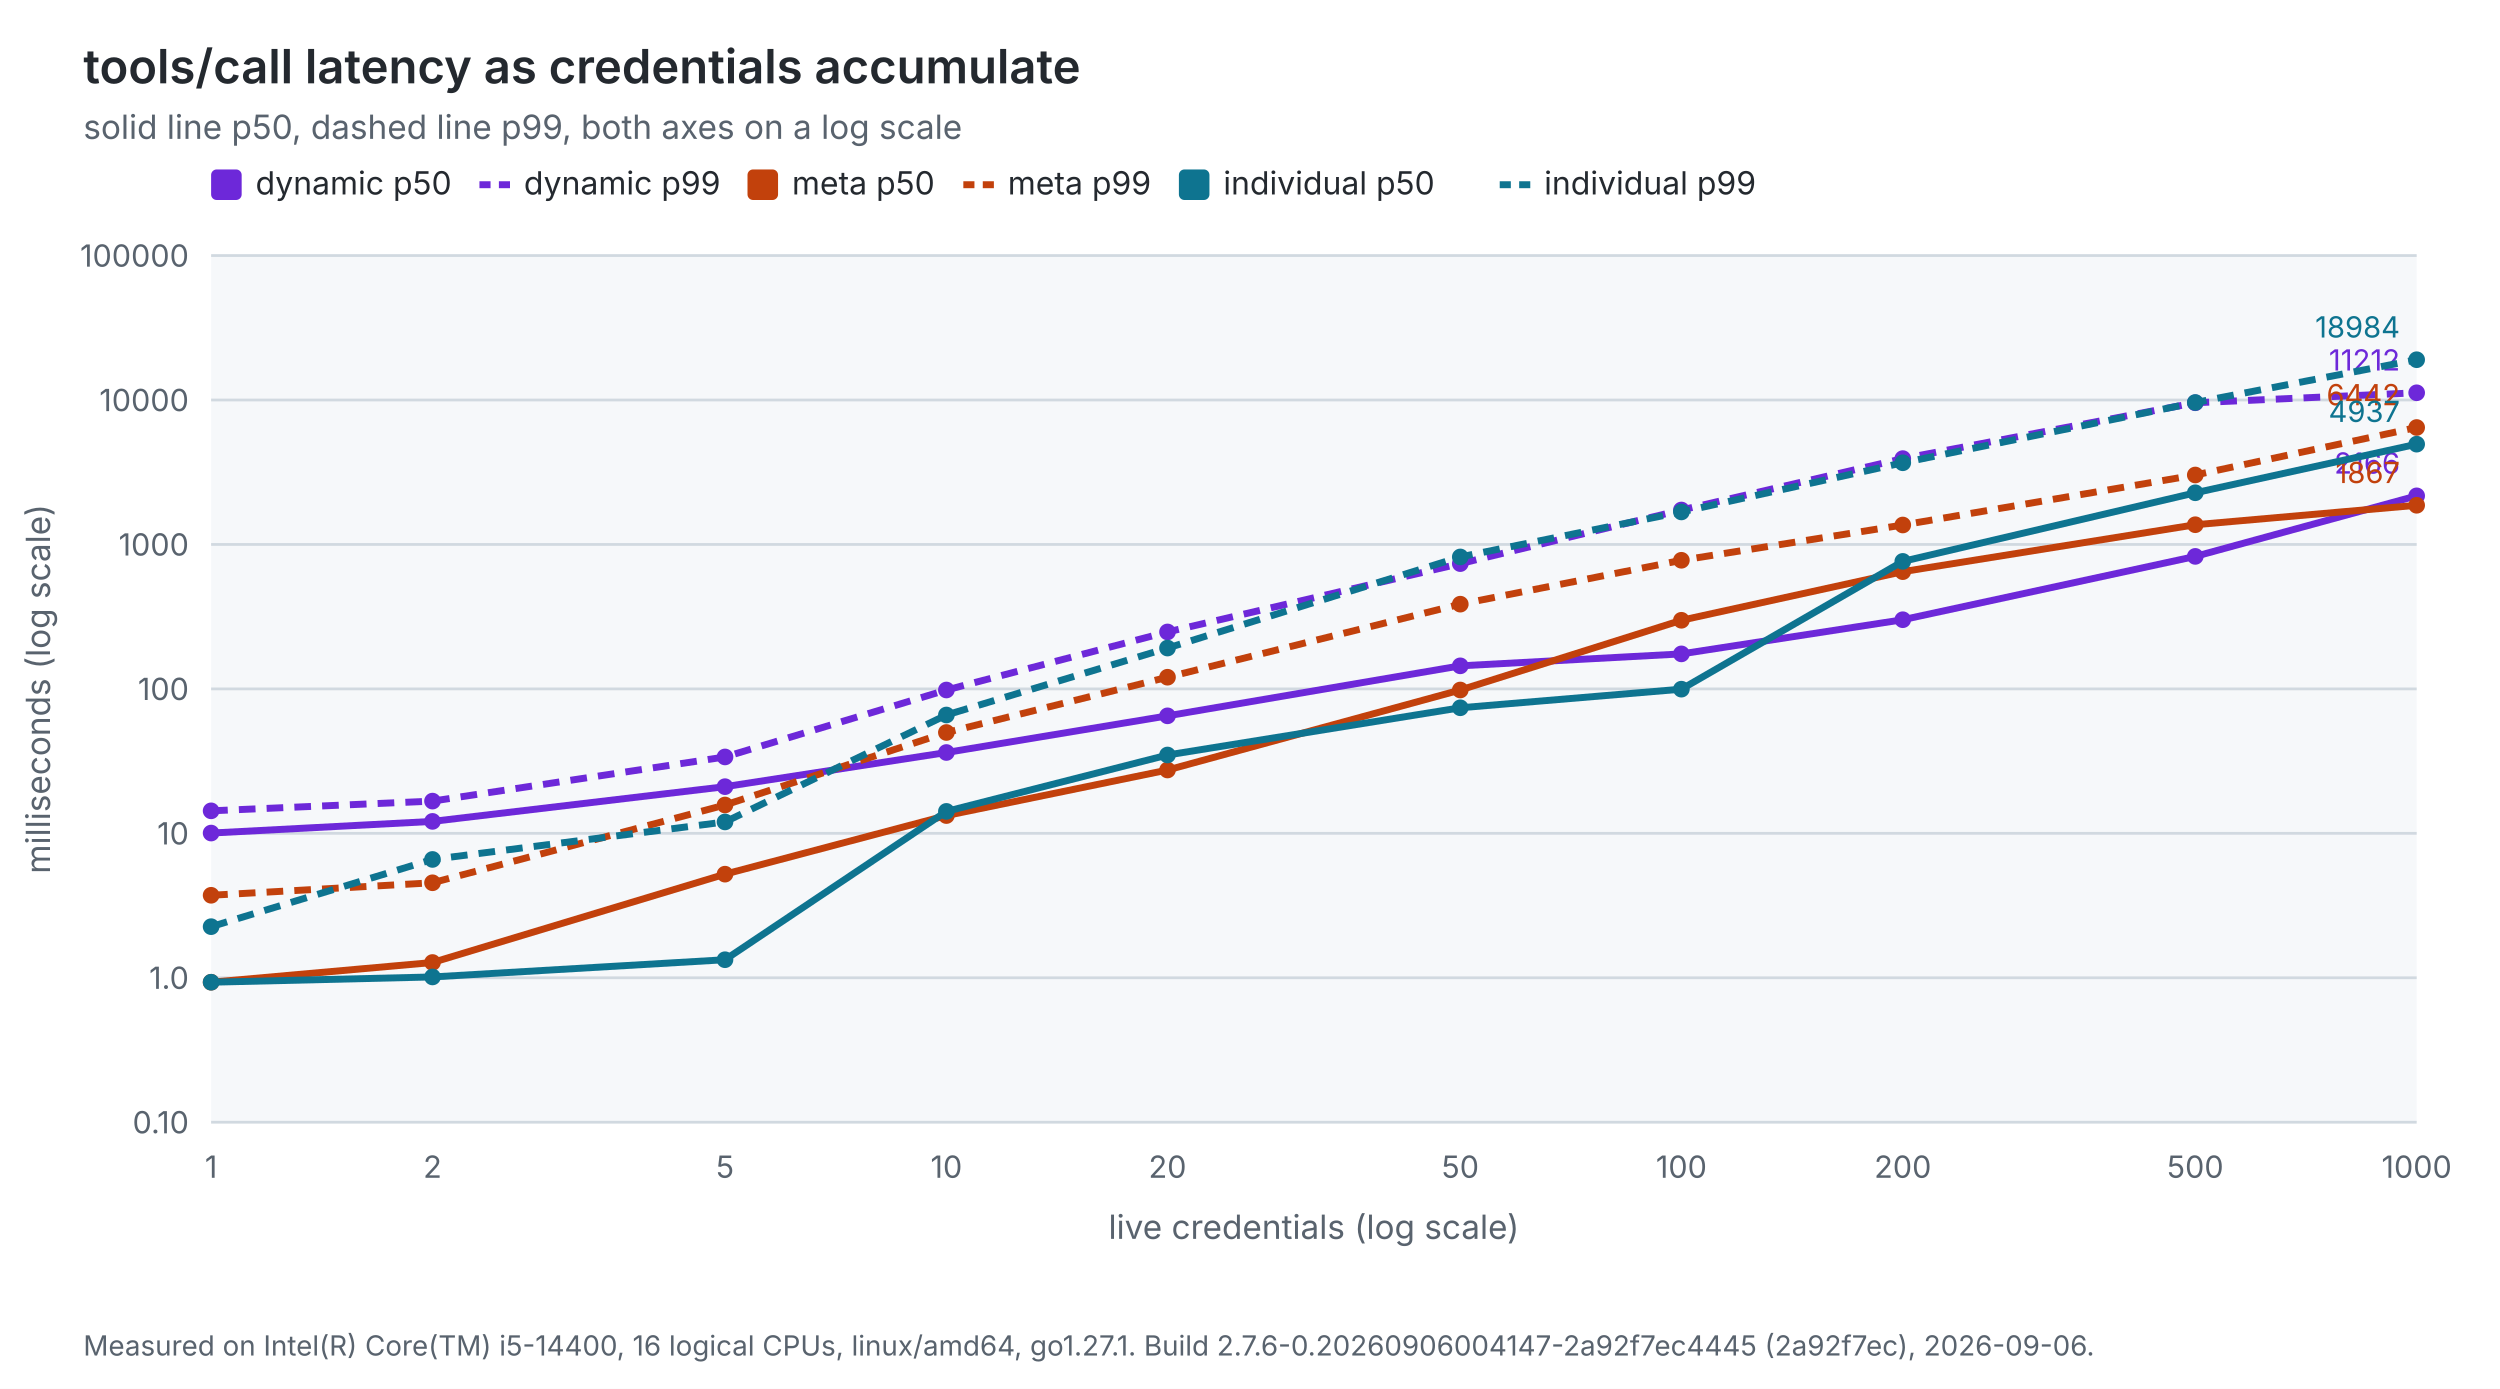
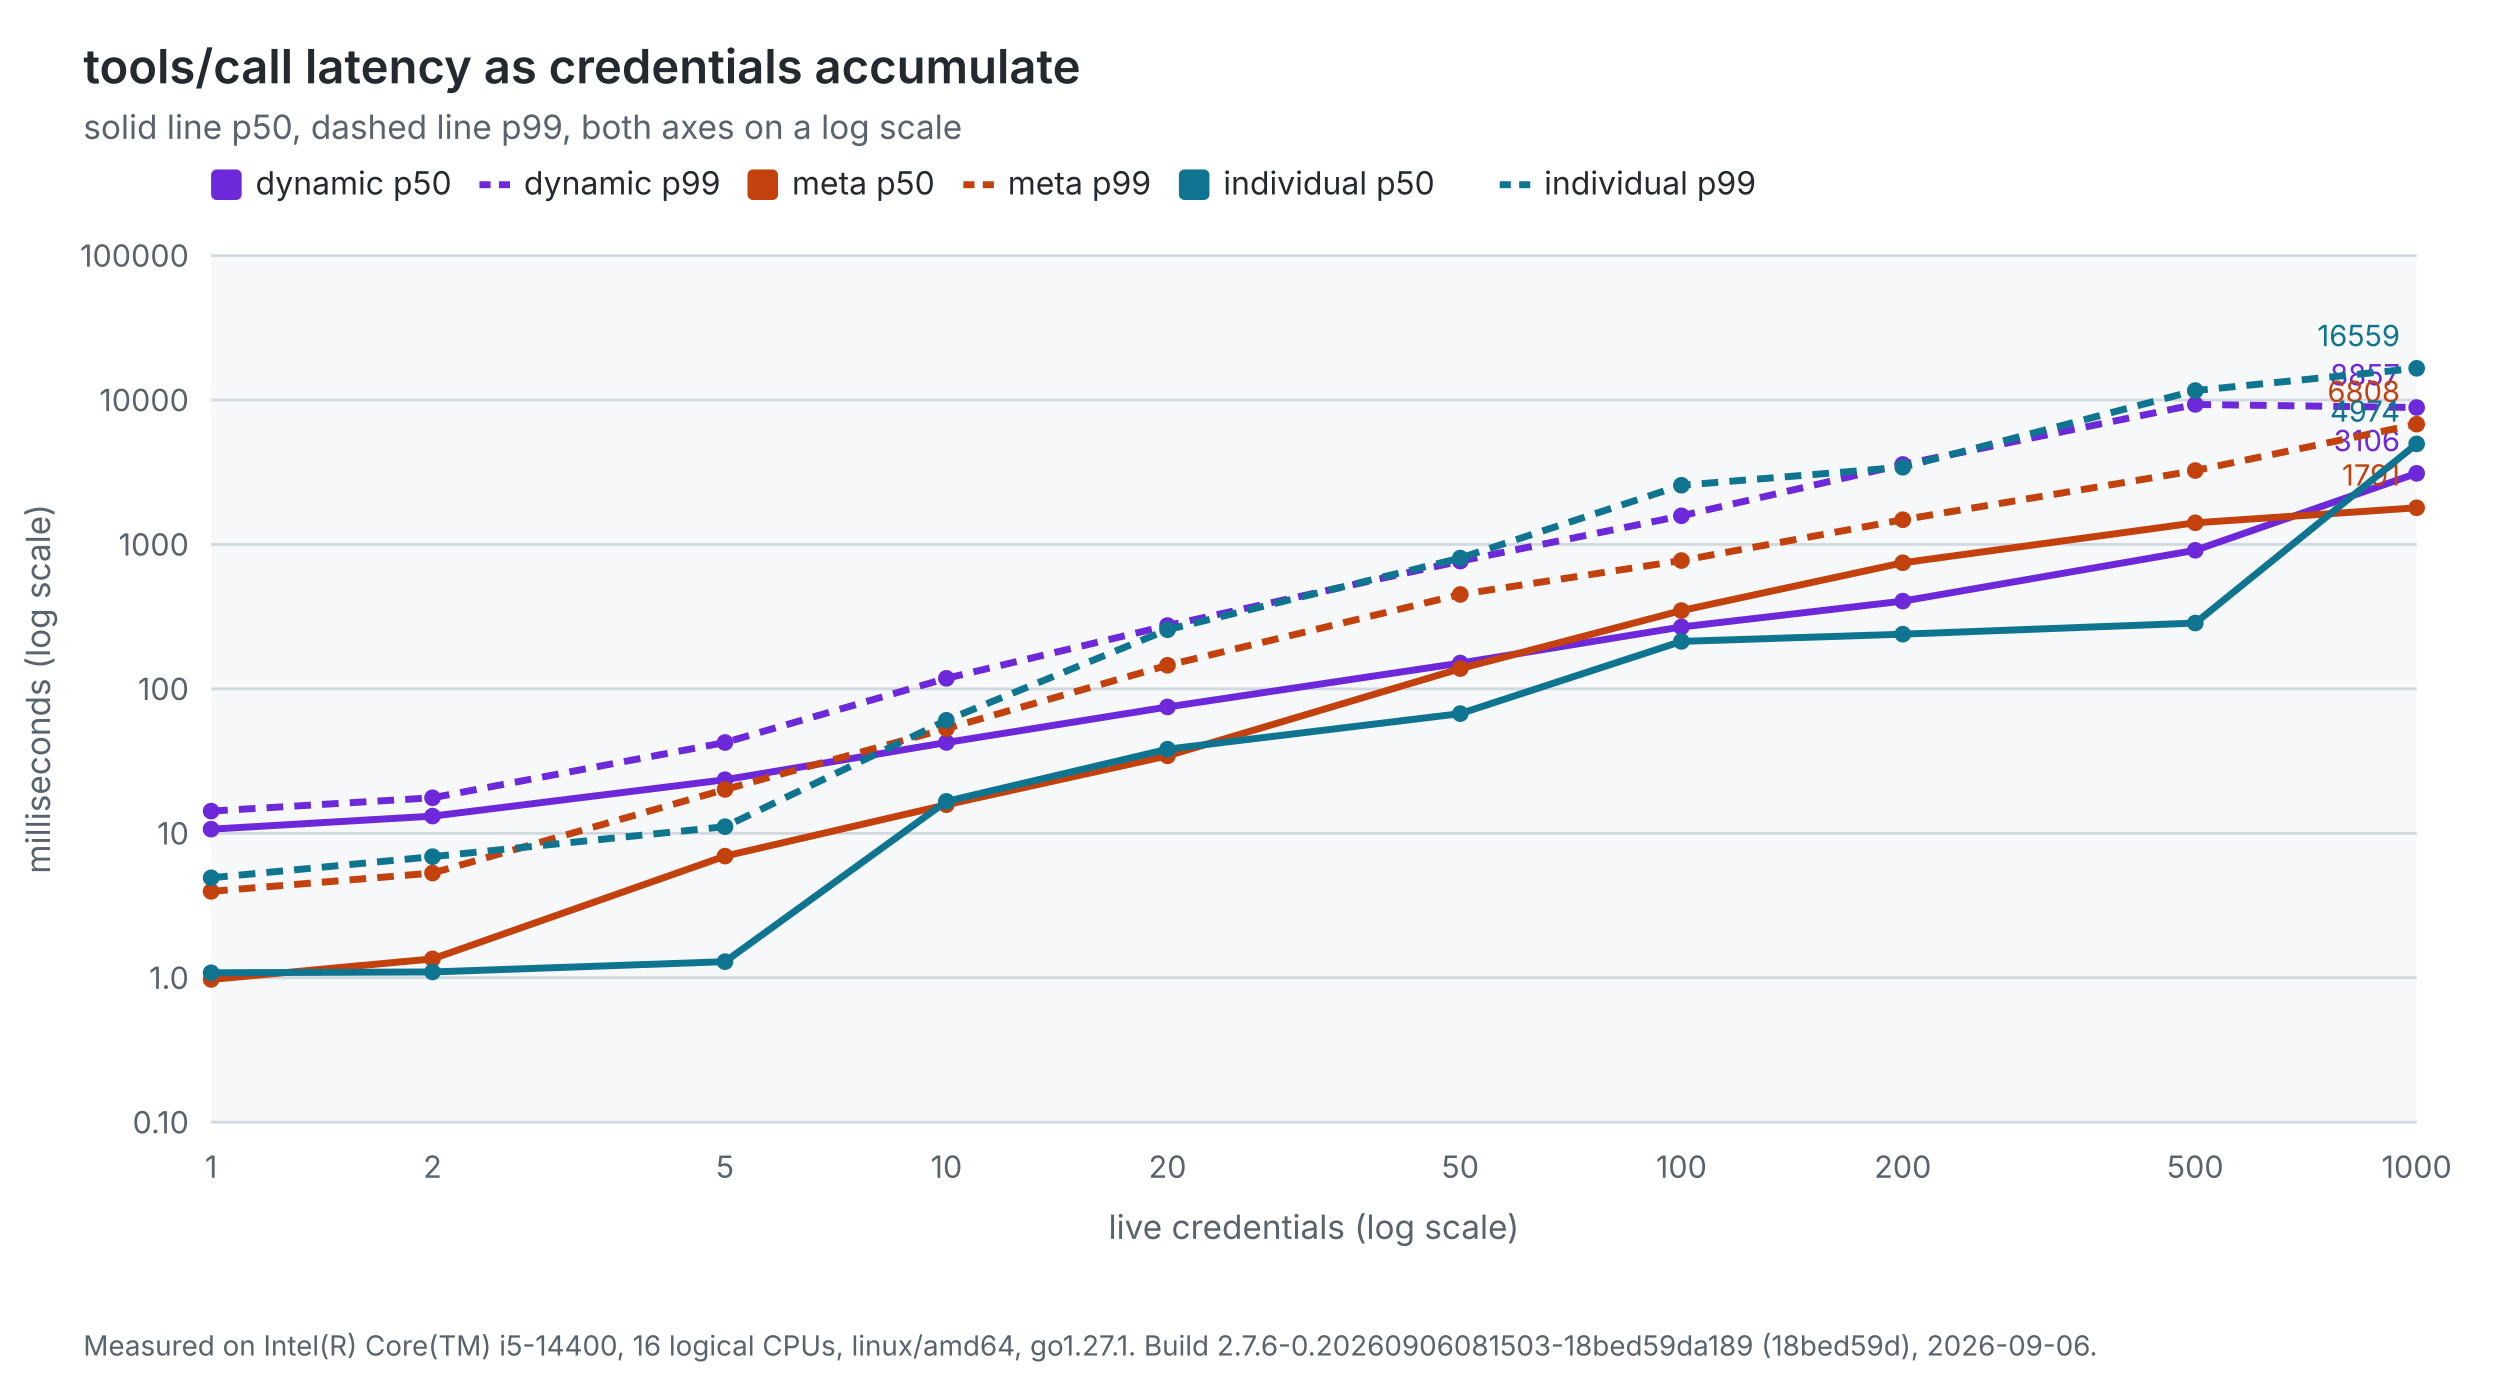
- <svg xmlns="http://www.w3.org/2000/svg" viewBox="0 0 900 500" width="900" height="500" role="img" aria-label="tools/call latency as credentials accumulate. solid line p50, dashed line p99, both axes on a log scale. Measured on Intel(R) Core(TM) i5-14400, 16 logical CPUs, linux/amd64, go1.27.1. Build 2.7.6-0.20260906004147-2a92f7ec4445 (2a92f7ec), 2026-09-06.">
+ <svg xmlns="http://www.w3.org/2000/svg" viewBox="0 0 900 500" width="900" height="500" role="img" aria-label="tools/call latency as credentials accumulate. solid line p50, dashed line p99, both axes on a log scale. Measured on Intel(R) Core(TM) i5-14400, 16 logical CPUs, linux/amd64, go1.27.1. Build 2.7.6-0.20260906081503-18bed59da189 (18bed59d), 2026-09-06.">
  <rect width="900" height="500" fill="#ffffff" />
  <text x="30" y="30" font-family="ui-sans-serif,system-ui,-apple-system,Segoe UI,sans-serif" font-size="17" font-weight="600" fill="#24292f">tools/call latency as credentials accumulate</text>
  <text x="30" y="50" font-family="ui-sans-serif,system-ui,-apple-system,Segoe UI,sans-serif" font-size="12" fill="#59636e">solid line p50, dashed line p99, both axes on a log scale</text>
  <rect x="76" y="92" width="794" height="312" fill="#f6f8fa" />
  <rect x="76.0" y="61.0" width="11" height="11" rx="2" fill="#6d28d9" />
  <text x="92.0" y="70.0" font-family="ui-sans-serif,system-ui,-apple-system,Segoe UI,sans-serif" font-size="11.5" fill="#24292f">dynamic p50</text>
  <line x1="172.6" y1="66.5" x2="183.6" y2="66.5" stroke="#6d28d9" stroke-width="2.5" stroke-dasharray="4 3" />
  <text x="188.6" y="70.0" font-family="ui-sans-serif,system-ui,-apple-system,Segoe UI,sans-serif" font-size="11.5" fill="#24292f">dynamic p99</text>
  <rect x="269.1" y="61.0" width="11" height="11" rx="2" fill="#c2410c" />
  <text x="285.1" y="70.0" font-family="ui-sans-serif,system-ui,-apple-system,Segoe UI,sans-serif" font-size="11.5" fill="#24292f">meta p50</text>
  <line x1="346.8" y1="66.5" x2="357.8" y2="66.5" stroke="#c2410c" stroke-width="2.5" stroke-dasharray="4 3" />
  <text x="362.8" y="70.0" font-family="ui-sans-serif,system-ui,-apple-system,Segoe UI,sans-serif" font-size="11.5" fill="#24292f">meta p99</text>
  <rect x="424.4" y="61.0" width="11" height="11" rx="2" fill="#0e7490" />
  <text x="440.4" y="70.0" font-family="ui-sans-serif,system-ui,-apple-system,Segoe UI,sans-serif" font-size="11.5" fill="#24292f">individual p50</text>
  <line x1="539.9" y1="66.5" x2="550.9" y2="66.5" stroke="#0e7490" stroke-width="2.5" stroke-dasharray="4 3" />
  <text x="555.9" y="70.0" font-family="ui-sans-serif,system-ui,-apple-system,Segoe UI,sans-serif" font-size="11.5" fill="#24292f">individual p99</text>
  <line x1="76" y1="404.0" x2="870" y2="404.0" stroke="#d1d9e0" stroke-width="1" />
  <text x="68" y="408.0" font-family="ui-sans-serif,system-ui,-apple-system,Segoe UI,sans-serif" font-size="11" text-anchor="end" fill="#59636e">0.10</text>
  <line x1="76" y1="352.0" x2="870" y2="352.0" stroke="#d1d9e0" stroke-width="1" />
  <text x="68" y="356.0" font-family="ui-sans-serif,system-ui,-apple-system,Segoe UI,sans-serif" font-size="11" text-anchor="end" fill="#59636e">1.0</text>
  <line x1="76" y1="300.0" x2="870" y2="300.0" stroke="#d1d9e0" stroke-width="1" />
  <text x="68" y="304.0" font-family="ui-sans-serif,system-ui,-apple-system,Segoe UI,sans-serif" font-size="11" text-anchor="end" fill="#59636e">10</text>
  <line x1="76" y1="248.0" x2="870" y2="248.0" stroke="#d1d9e0" stroke-width="1" />
  <text x="68" y="252.0" font-family="ui-sans-serif,system-ui,-apple-system,Segoe UI,sans-serif" font-size="11" text-anchor="end" fill="#59636e">100</text>
  <line x1="76" y1="196.0" x2="870" y2="196.0" stroke="#d1d9e0" stroke-width="1" />
  <text x="68" y="200.0" font-family="ui-sans-serif,system-ui,-apple-system,Segoe UI,sans-serif" font-size="11" text-anchor="end" fill="#59636e">1000</text>
  <line x1="76" y1="144.0" x2="870" y2="144.0" stroke="#d1d9e0" stroke-width="1" />
  <text x="68" y="148.0" font-family="ui-sans-serif,system-ui,-apple-system,Segoe UI,sans-serif" font-size="11" text-anchor="end" fill="#59636e">10000</text>
  <line x1="76" y1="92.0" x2="870" y2="92.0" stroke="#d1d9e0" stroke-width="1" />
  <text x="68" y="96.0" font-family="ui-sans-serif,system-ui,-apple-system,Segoe UI,sans-serif" font-size="11" text-anchor="end" fill="#59636e">100000</text>
  <text x="18" y="248.0" font-family="ui-sans-serif,system-ui,-apple-system,Segoe UI,sans-serif" font-size="12" fill="#59636e" text-anchor="middle" transform="rotate(-90 18 248.0)">milliseconds (log scale)</text>
  <text x="473.0" y="446" font-family="ui-sans-serif,system-ui,-apple-system,Segoe UI,sans-serif" font-size="12" text-anchor="middle" fill="#59636e">live credentials (log scale)</text>
-   <text x="30" y="488" font-family="ui-sans-serif,system-ui,-apple-system,Segoe UI,sans-serif" font-size="10" fill="#59636e">Measured on Intel(R) Core(TM) i5-14400, 16 logical CPUs, linux/amd64, go1.27.1. Build 2.7.6-0.20260906004147-2a92f7ec4445 (2a92f7ec), 2026-09-06.</text>
+   <text x="30" y="488" font-family="ui-sans-serif,system-ui,-apple-system,Segoe UI,sans-serif" font-size="10" fill="#59636e">Measured on Intel(R) Core(TM) i5-14400, 16 logical CPUs, linux/amd64, go1.27.1. Build 2.7.6-0.20260906081503-18bed59da189 (18bed59d), 2026-09-06.</text>
  <text x="76.0" y="424" font-family="ui-sans-serif,system-ui,-apple-system,Segoe UI,sans-serif" font-size="11" text-anchor="middle" fill="#59636e">1</text>
  <text x="155.7" y="424" font-family="ui-sans-serif,system-ui,-apple-system,Segoe UI,sans-serif" font-size="11" text-anchor="middle" fill="#59636e">2</text>
  <text x="261.0" y="424" font-family="ui-sans-serif,system-ui,-apple-system,Segoe UI,sans-serif" font-size="11" text-anchor="middle" fill="#59636e">5</text>
  <text x="340.7" y="424" font-family="ui-sans-serif,system-ui,-apple-system,Segoe UI,sans-serif" font-size="11" text-anchor="middle" fill="#59636e">10</text>
  <text x="420.3" y="424" font-family="ui-sans-serif,system-ui,-apple-system,Segoe UI,sans-serif" font-size="11" text-anchor="middle" fill="#59636e">20</text>
  <text x="525.7" y="424" font-family="ui-sans-serif,system-ui,-apple-system,Segoe UI,sans-serif" font-size="11" text-anchor="middle" fill="#59636e">50</text>
  <text x="605.3" y="424" font-family="ui-sans-serif,system-ui,-apple-system,Segoe UI,sans-serif" font-size="11" text-anchor="middle" fill="#59636e">100</text>
  <text x="685.0" y="424" font-family="ui-sans-serif,system-ui,-apple-system,Segoe UI,sans-serif" font-size="11" text-anchor="middle" fill="#59636e">200</text>
  <text x="790.3" y="424" font-family="ui-sans-serif,system-ui,-apple-system,Segoe UI,sans-serif" font-size="11" text-anchor="middle" fill="#59636e">500</text>
  <text x="870.0" y="424" font-family="ui-sans-serif,system-ui,-apple-system,Segoe UI,sans-serif" font-size="11" text-anchor="middle" fill="#59636e">1000</text>
-   <path d="M76.0,299.9L155.7,295.7L261.0,283.2L340.7,270.9L420.3,257.7L525.7,239.7L605.3,235.4L685.0,223.1L790.3,200.3L870.0,178.5" fill="none" stroke="#6d28d9" stroke-width="2.5" stroke-linejoin="round" />
-   <circle cx="76.0" cy="299.9" r="3" fill="#6d28d9" />
-   <circle cx="155.7" cy="295.7" r="3" fill="#6d28d9" />
-   <circle cx="261.0" cy="283.2" r="3" fill="#6d28d9" />
-   <circle cx="340.7" cy="270.9" r="3" fill="#6d28d9" />
-   <circle cx="420.3" cy="257.7" r="3" fill="#6d28d9" />
-   <circle cx="525.7" cy="239.7" r="3" fill="#6d28d9" />
-   <circle cx="605.3" cy="235.4" r="3" fill="#6d28d9" />
-   <circle cx="685.0" cy="223.1" r="3" fill="#6d28d9" />
-   <circle cx="790.3" cy="200.3" r="3" fill="#6d28d9" />
-   <circle cx="870.0" cy="178.5" r="3" fill="#6d28d9" />
-   <text x="864.0" y="170.5" font-family="ui-sans-serif,system-ui,-apple-system,Segoe UI,sans-serif" font-size="10.5" text-anchor="end" fill="#6d28d9">2166</text>
-   <path d="M76.0,291.9L155.7,288.4L261.0,272.5L340.7,248.4L420.3,227.5L525.7,202.9L605.3,183.6L685.0,165.1L790.3,145.0L870.0,141.4" fill="none" stroke="#6d28d9" stroke-width="2.5" stroke-linejoin="round" stroke-dasharray="6 4" />
-   <circle cx="76.0" cy="291.9" r="3" fill="#6d28d9" />
-   <circle cx="155.7" cy="288.4" r="3" fill="#6d28d9" />
-   <circle cx="261.0" cy="272.5" r="3" fill="#6d28d9" />
-   <circle cx="340.7" cy="248.4" r="3" fill="#6d28d9" />
-   <circle cx="420.3" cy="227.5" r="3" fill="#6d28d9" />
-   <circle cx="525.7" cy="202.9" r="3" fill="#6d28d9" />
-   <circle cx="605.3" cy="183.6" r="3" fill="#6d28d9" />
-   <circle cx="685.0" cy="165.1" r="3" fill="#6d28d9" />
-   <circle cx="790.3" cy="145.0" r="3" fill="#6d28d9" />
-   <circle cx="870.0" cy="141.4" r="3" fill="#6d28d9" />
-   <text x="864.0" y="133.4" font-family="ui-sans-serif,system-ui,-apple-system,Segoe UI,sans-serif" font-size="10.5" text-anchor="end" fill="#6d28d9">11212</text>
-   <path d="M76.0,353.6L155.7,346.5L261.0,314.7L340.7,293.6L420.3,277.2L525.7,248.4L605.3,223.3L685.0,205.8L790.3,188.9L870.0,181.9" fill="none" stroke="#c2410c" stroke-width="2.5" stroke-linejoin="round" />
-   <circle cx="76.0" cy="353.6" r="3" fill="#c2410c" />
-   <circle cx="155.7" cy="346.5" r="3" fill="#c2410c" />
-   <circle cx="261.0" cy="314.7" r="3" fill="#c2410c" />
-   <circle cx="340.7" cy="293.6" r="3" fill="#c2410c" />
-   <circle cx="420.3" cy="277.2" r="3" fill="#c2410c" />
-   <circle cx="525.7" cy="248.4" r="3" fill="#c2410c" />
-   <circle cx="605.3" cy="223.3" r="3" fill="#c2410c" />
-   <circle cx="685.0" cy="205.8" r="3" fill="#c2410c" />
-   <circle cx="790.3" cy="188.9" r="3" fill="#c2410c" />
-   <circle cx="870.0" cy="181.9" r="3" fill="#c2410c" />
-   <text x="864.0" y="173.9" font-family="ui-sans-serif,system-ui,-apple-system,Segoe UI,sans-serif" font-size="10.5" text-anchor="end" fill="#c2410c">1867</text>
-   <path d="M76.0,322.3L155.7,317.8L261.0,289.8L340.7,263.7L420.3,243.8L525.7,217.5L605.3,201.7L685.0,189.0L790.3,171.0L870.0,153.9" fill="none" stroke="#c2410c" stroke-width="2.5" stroke-linejoin="round" stroke-dasharray="6 4" />
-   <circle cx="76.0" cy="322.3" r="3" fill="#c2410c" />
-   <circle cx="155.7" cy="317.8" r="3" fill="#c2410c" />
-   <circle cx="261.0" cy="289.8" r="3" fill="#c2410c" />
-   <circle cx="340.7" cy="263.7" r="3" fill="#c2410c" />
-   <circle cx="420.3" cy="243.8" r="3" fill="#c2410c" />
-   <circle cx="525.7" cy="217.5" r="3" fill="#c2410c" />
-   <circle cx="605.3" cy="201.7" r="3" fill="#c2410c" />
-   <circle cx="685.0" cy="189.0" r="3" fill="#c2410c" />
-   <circle cx="790.3" cy="171.0" r="3" fill="#c2410c" />
-   <circle cx="870.0" cy="153.9" r="3" fill="#c2410c" />
-   <text x="864.0" y="145.9" font-family="ui-sans-serif,system-ui,-apple-system,Segoe UI,sans-serif" font-size="10.5" text-anchor="end" fill="#c2410c">6442</text>
-   <path d="M76.0,353.6L155.7,351.7L261.0,345.5L340.7,292.1L420.3,271.8L525.7,254.8L605.3,248.1L685.0,202.1L790.3,177.4L870.0,159.9" fill="none" stroke="#0e7490" stroke-width="2.5" stroke-linejoin="round" />
-   <circle cx="76.0" cy="353.6" r="3" fill="#0e7490" />
-   <circle cx="155.7" cy="351.7" r="3" fill="#0e7490" />
-   <circle cx="261.0" cy="345.5" r="3" fill="#0e7490" />
-   <circle cx="340.7" cy="292.1" r="3" fill="#0e7490" />
-   <circle cx="420.3" cy="271.8" r="3" fill="#0e7490" />
-   <circle cx="525.7" cy="254.8" r="3" fill="#0e7490" />
-   <circle cx="605.3" cy="248.1" r="3" fill="#0e7490" />
-   <circle cx="685.0" cy="202.1" r="3" fill="#0e7490" />
-   <circle cx="790.3" cy="177.4" r="3" fill="#0e7490" />
-   <circle cx="870.0" cy="159.9" r="3" fill="#0e7490" />
-   <text x="864.0" y="151.9" font-family="ui-sans-serif,system-ui,-apple-system,Segoe UI,sans-serif" font-size="10.5" text-anchor="end" fill="#0e7490">4937</text>
-   <path d="M76.0,333.6L155.7,309.4L261.0,295.9L340.7,257.4L420.3,233.3L525.7,200.5L605.3,184.3L685.0,166.6L790.3,144.9L870.0,129.5" fill="none" stroke="#0e7490" stroke-width="2.5" stroke-linejoin="round" stroke-dasharray="6 4" />
-   <circle cx="76.0" cy="333.6" r="3" fill="#0e7490" />
-   <circle cx="155.7" cy="309.4" r="3" fill="#0e7490" />
-   <circle cx="261.0" cy="295.9" r="3" fill="#0e7490" />
-   <circle cx="340.7" cy="257.4" r="3" fill="#0e7490" />
-   <circle cx="420.3" cy="233.3" r="3" fill="#0e7490" />
-   <circle cx="525.7" cy="200.5" r="3" fill="#0e7490" />
-   <circle cx="605.3" cy="184.3" r="3" fill="#0e7490" />
-   <circle cx="685.0" cy="166.6" r="3" fill="#0e7490" />
-   <circle cx="790.3" cy="144.9" r="3" fill="#0e7490" />
-   <circle cx="870.0" cy="129.5" r="3" fill="#0e7490" />
-   <text x="864.0" y="121.5" font-family="ui-sans-serif,system-ui,-apple-system,Segoe UI,sans-serif" font-size="10.5" text-anchor="end" fill="#0e7490">18984</text>
+   <path d="M76.0,298.5L155.7,293.8L261.0,280.7L340.7,267.3L420.3,254.5L525.7,238.7L605.3,225.7L685.0,216.4L790.3,198.1L870.0,170.4" fill="none" stroke="#6d28d9" stroke-width="2.5" stroke-linejoin="round" />
+   <circle cx="76.0" cy="298.5" r="3" fill="#6d28d9" />
+   <circle cx="155.7" cy="293.8" r="3" fill="#6d28d9" />
+   <circle cx="261.0" cy="280.7" r="3" fill="#6d28d9" />
+   <circle cx="340.7" cy="267.3" r="3" fill="#6d28d9" />
+   <circle cx="420.3" cy="254.5" r="3" fill="#6d28d9" />
+   <circle cx="525.7" cy="238.7" r="3" fill="#6d28d9" />
+   <circle cx="605.3" cy="225.7" r="3" fill="#6d28d9" />
+   <circle cx="685.0" cy="216.4" r="3" fill="#6d28d9" />
+   <circle cx="790.3" cy="198.1" r="3" fill="#6d28d9" />
+   <circle cx="870.0" cy="170.4" r="3" fill="#6d28d9" />
+   <text x="864.0" y="162.4" font-family="ui-sans-serif,system-ui,-apple-system,Segoe UI,sans-serif" font-size="10.5" text-anchor="end" fill="#6d28d9">3106</text>
+   <path d="M76.0,292.0L155.7,287.2L261.0,267.3L340.7,244.2L420.3,225.2L525.7,202.0L605.3,185.7L685.0,167.2L790.3,145.6L870.0,146.7" fill="none" stroke="#6d28d9" stroke-width="2.5" stroke-linejoin="round" stroke-dasharray="6 4" />
+   <circle cx="76.0" cy="292.0" r="3" fill="#6d28d9" />
+   <circle cx="155.7" cy="287.2" r="3" fill="#6d28d9" />
+   <circle cx="261.0" cy="267.3" r="3" fill="#6d28d9" />
+   <circle cx="340.7" cy="244.2" r="3" fill="#6d28d9" />
+   <circle cx="420.3" cy="225.2" r="3" fill="#6d28d9" />
+   <circle cx="525.7" cy="202.0" r="3" fill="#6d28d9" />
+   <circle cx="605.3" cy="185.7" r="3" fill="#6d28d9" />
+   <circle cx="685.0" cy="167.2" r="3" fill="#6d28d9" />
+   <circle cx="790.3" cy="145.6" r="3" fill="#6d28d9" />
+   <circle cx="870.0" cy="146.7" r="3" fill="#6d28d9" />
+   <text x="864.0" y="138.7" font-family="ui-sans-serif,system-ui,-apple-system,Segoe UI,sans-serif" font-size="10.5" text-anchor="end" fill="#6d28d9">8857</text>
+   <path d="M76.0,352.6L155.7,345.2L261.0,308.2L340.7,289.7L420.3,272.1L525.7,240.7L605.3,219.8L685.0,202.6L790.3,188.2L870.0,182.8" fill="none" stroke="#c2410c" stroke-width="2.5" stroke-linejoin="round" />
+   <circle cx="76.0" cy="352.6" r="3" fill="#c2410c" />
+   <circle cx="155.7" cy="345.2" r="3" fill="#c2410c" />
+   <circle cx="261.0" cy="308.2" r="3" fill="#c2410c" />
+   <circle cx="340.7" cy="289.7" r="3" fill="#c2410c" />
+   <circle cx="420.3" cy="272.1" r="3" fill="#c2410c" />
+   <circle cx="525.7" cy="240.7" r="3" fill="#c2410c" />
+   <circle cx="605.3" cy="219.8" r="3" fill="#c2410c" />
+   <circle cx="685.0" cy="202.6" r="3" fill="#c2410c" />
+   <circle cx="790.3" cy="188.2" r="3" fill="#c2410c" />
+   <circle cx="870.0" cy="182.8" r="3" fill="#c2410c" />
+   <text x="864.0" y="174.8" font-family="ui-sans-serif,system-ui,-apple-system,Segoe UI,sans-serif" font-size="10.5" text-anchor="end" fill="#c2410c">1791</text>
+   <path d="M76.0,320.9L155.7,314.3L261.0,284.2L340.7,262.3L420.3,239.5L525.7,214.0L605.3,201.8L685.0,187.1L790.3,169.4L870.0,152.7" fill="none" stroke="#c2410c" stroke-width="2.5" stroke-linejoin="round" stroke-dasharray="6 4" />
+   <circle cx="76.0" cy="320.9" r="3" fill="#c2410c" />
+   <circle cx="155.7" cy="314.3" r="3" fill="#c2410c" />
+   <circle cx="261.0" cy="284.2" r="3" fill="#c2410c" />
+   <circle cx="340.7" cy="262.3" r="3" fill="#c2410c" />
+   <circle cx="420.3" cy="239.5" r="3" fill="#c2410c" />
+   <circle cx="525.7" cy="214.0" r="3" fill="#c2410c" />
+   <circle cx="605.3" cy="201.8" r="3" fill="#c2410c" />
+   <circle cx="685.0" cy="187.1" r="3" fill="#c2410c" />
+   <circle cx="790.3" cy="169.4" r="3" fill="#c2410c" />
+   <circle cx="870.0" cy="152.7" r="3" fill="#c2410c" />
+   <text x="864.0" y="144.7" font-family="ui-sans-serif,system-ui,-apple-system,Segoe UI,sans-serif" font-size="10.5" text-anchor="end" fill="#c2410c">6808</text>
+   <path d="M76.0,350.2L155.7,349.9L261.0,346.2L340.7,288.5L420.3,269.7L525.7,256.9L605.3,230.9L685.0,228.3L790.3,224.3L870.0,159.8" fill="none" stroke="#0e7490" stroke-width="2.5" stroke-linejoin="round" />
+   <circle cx="76.0" cy="350.2" r="3" fill="#0e7490" />
+   <circle cx="155.7" cy="349.9" r="3" fill="#0e7490" />
+   <circle cx="261.0" cy="346.2" r="3" fill="#0e7490" />
+   <circle cx="340.7" cy="288.5" r="3" fill="#0e7490" />
+   <circle cx="420.3" cy="269.7" r="3" fill="#0e7490" />
+   <circle cx="525.7" cy="256.9" r="3" fill="#0e7490" />
+   <circle cx="605.3" cy="230.9" r="3" fill="#0e7490" />
+   <circle cx="685.0" cy="228.3" r="3" fill="#0e7490" />
+   <circle cx="790.3" cy="224.3" r="3" fill="#0e7490" />
+   <circle cx="870.0" cy="159.8" r="3" fill="#0e7490" />
+   <text x="864.0" y="151.8" font-family="ui-sans-serif,system-ui,-apple-system,Segoe UI,sans-serif" font-size="10.5" text-anchor="end" fill="#0e7490">4974</text>
+   <path d="M76.0,316.0L155.7,308.4L261.0,297.6L340.7,259.3L420.3,226.7L525.7,200.9L605.3,174.7L685.0,168.2L790.3,140.6L870.0,132.6" fill="none" stroke="#0e7490" stroke-width="2.5" stroke-linejoin="round" stroke-dasharray="6 4" />
+   <circle cx="76.0" cy="316.0" r="3" fill="#0e7490" />
+   <circle cx="155.7" cy="308.4" r="3" fill="#0e7490" />
+   <circle cx="261.0" cy="297.6" r="3" fill="#0e7490" />
+   <circle cx="340.7" cy="259.3" r="3" fill="#0e7490" />
+   <circle cx="420.3" cy="226.7" r="3" fill="#0e7490" />
+   <circle cx="525.7" cy="200.9" r="3" fill="#0e7490" />
+   <circle cx="605.3" cy="174.7" r="3" fill="#0e7490" />
+   <circle cx="685.0" cy="168.2" r="3" fill="#0e7490" />
+   <circle cx="790.3" cy="140.6" r="3" fill="#0e7490" />
+   <circle cx="870.0" cy="132.6" r="3" fill="#0e7490" />
+   <text x="864.0" y="124.6" font-family="ui-sans-serif,system-ui,-apple-system,Segoe UI,sans-serif" font-size="10.5" text-anchor="end" fill="#0e7490">16559</text>
</svg>
